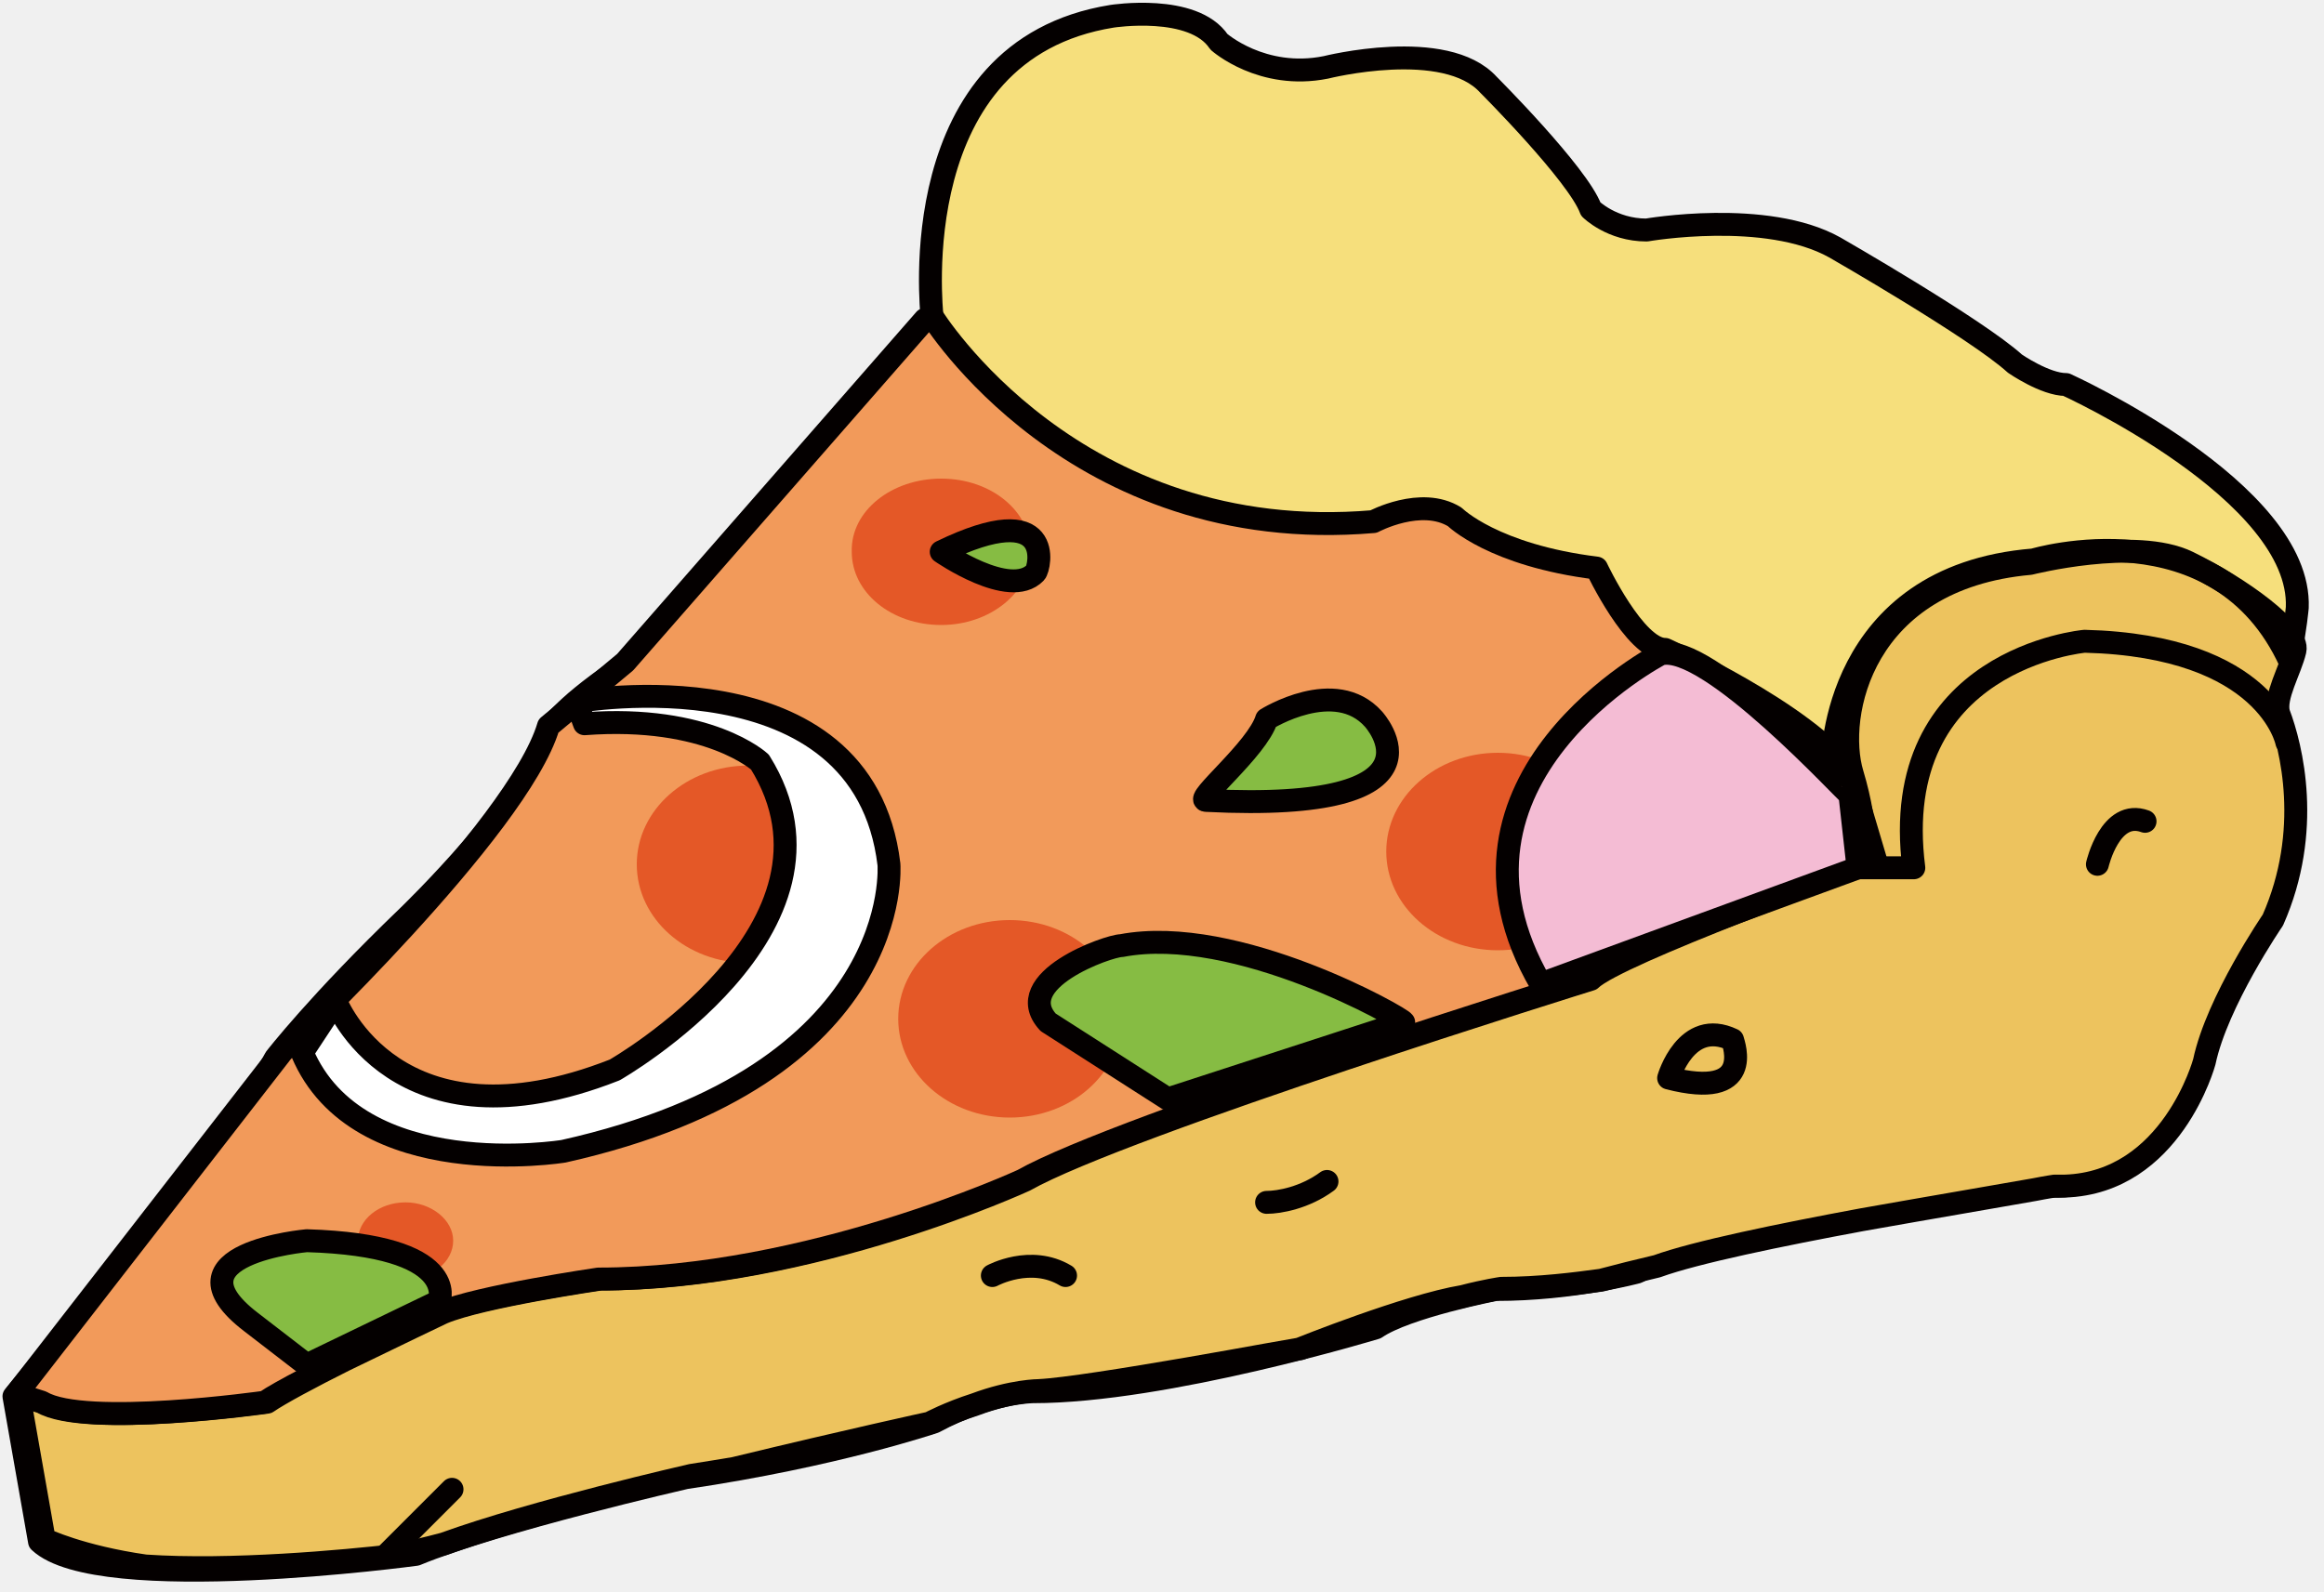
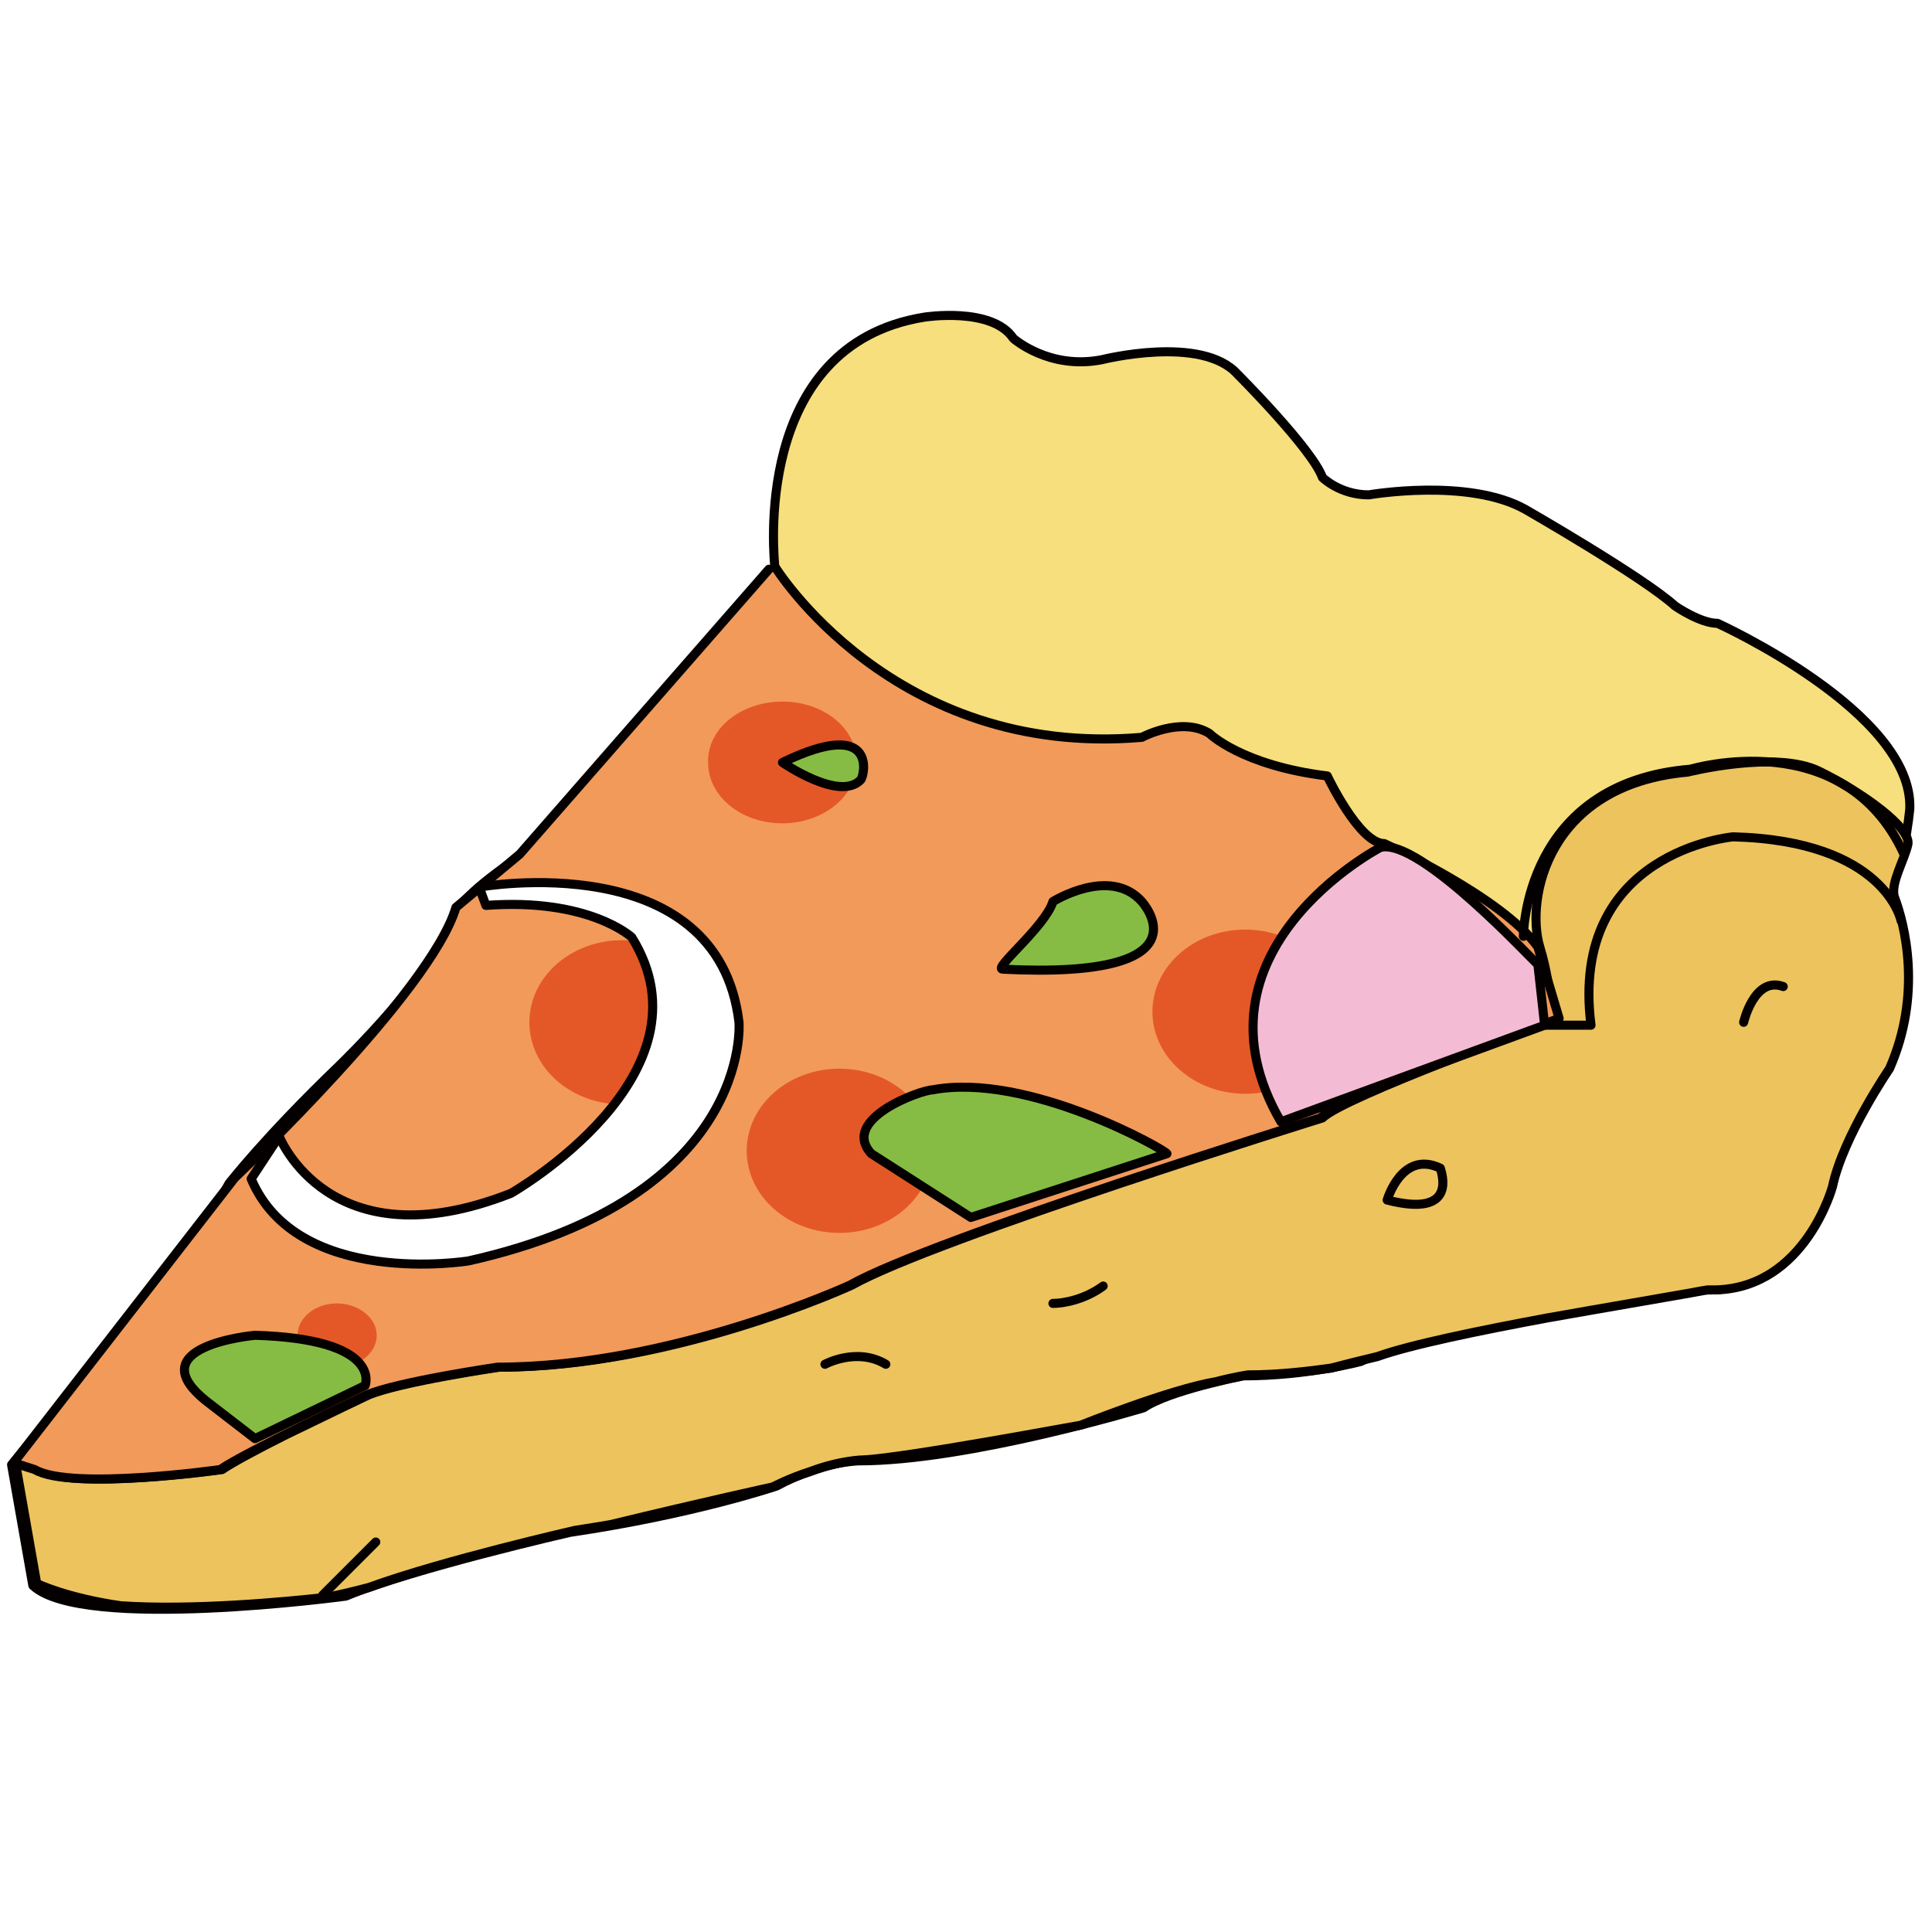
- <svg xmlns="http://www.w3.org/2000/svg" version="1.1" id="Layer_1" x="0px" y="0px" width="200px" height="137px" viewBox="0 0 200 137" style="enable-background:new 0 0 200 137;" xml:space="preserve">
-   <style type="text/css">
- 
- 	.st0{fill:#E45827;}
- 	.st1{fill:#F29A5A;stroke:#040000;stroke-width:1.972;stroke-linecap:round;stroke-linejoin:round;stroke-miterlimit:10;}
- 	.st2{fill:none;stroke:#040000;stroke-width:1.972;stroke-linecap:round;stroke-linejoin:round;stroke-miterlimit:10;}
- 	.st3{fill:#F4BCD4;stroke:#040000;stroke-width:1.972;stroke-linecap:round;stroke-linejoin:round;stroke-miterlimit:10;}
- 	.st4{fill:#FFFFFF;stroke:#040000;stroke-width:1.972;stroke-linecap:round;stroke-linejoin:round;stroke-miterlimit:10;}
- 	.st5{fill:#86BC43;stroke:#040000;stroke-width:1.972;stroke-linecap:round;stroke-linejoin:round;stroke-miterlimit:10;}
- 	.st6{fill:#EDC35E;stroke:#040000;stroke-width:1.972;stroke-linecap:round;stroke-linejoin:round;stroke-miterlimit:10;}
- 	.st7{fill:#F6DF7C;stroke:#040000;stroke-width:1.972;stroke-linecap:round;stroke-linejoin:round;stroke-miterlimit:10;}
- 
- </style>
-   <path class="st7" d="M80.2,27.2c0-0.4-2.6-22.9,15.5-25.8c0,0,7-1.1,9.2,2.2c0,0,3.7,3.3,9.2,2.2c0,0,10.3-2.6,14,1.5  c0,0,7.7,7.7,8.8,10.7c0,0,1.8,1.8,4.8,1.8c0,0,10.3-1.8,16.2,1.5c0,0,12.2,7,15.5,10c0,0,2.6,1.8,4.4,1.8c0,0,20.3,9.2,19.9,19.2  c0,0-0.7,7.7-2.6,7.7c0,0,4.4,9.2,0,19.2c0,0-4.8,7-5.9,12.2c0,0-3,11.1-12.9,10.7c0,0-30.6,4.8-35.4,7.4c0,0-5.5,1.5-12.2,1.5  c0,0-7.7,1.5-10.3,3.3c0,0-18.1,5.5-29.5,5.5c0,0-3.7,0-8.5,2.6c0,0-8.5,2.9-21.4,4.8c0,0-16.2,3.7-23.2,6.6c0,0-27.3,3.7-32.4-1.1  l-2.2-12.5c0,0,20.3-24.7,22.5-29.1c0,0,3.7-4.8,11.4-12.2c0,0,10.7-10.3,12.2-16.2c0,0,1.5-2.2,6.6-5.5  C54.1,57.1,78.8,32.4,80.2,27.2z" />
-   <path class="st6" d="M197.5,56c0.4-1.7-4.7-5.4-9.2-7.6s-13.6,0.1-13.6,0.1c-14.5,1.3-16.8,13.1-15.3,18.1c1.5,5,1,7.8,1,7.8  s-21.3,7.7-23.5,9.9c0,0-40.2,12.5-48.7,17.3c0,0-18.4,8.5-36.5,8.5c0,0-10.3,1.5-13.6,2.9c0,0-4.4,2.1-8.5,4.1  c-2.8,1.4-5.6,2.9-6.6,3.6c0,0-15.5,2.2-19.2,0L2,120l-0.4,0l2.2,12.5c0,0,3.1,1.5,8.7,2.3c7.4,0.5,17.1-0.4,21.5-0.9  c1.4-0.3,2.7-0.6,4.2-1c7.7-2.8,21.3-5.9,21.3-5.9c1.3-0.2,2.5-0.4,3.7-0.6c9.9-2.4,16.8-3.9,16.8-3.9s1.7-0.9,3.9-1.6  c3.2-1.2,5.5-1.2,5.5-1.2c4.3-0.2,22.4-3.6,22.5-3.6c0,0,0,0,0,0c0,0,9.2-3.7,14-4.5c1.9-0.5,3.3-0.7,3.3-0.7c3.3,0,6.4-0.4,8.6-0.7  c1.5-0.4,3.1-0.8,4.8-1.2c3.3-1.2,10.6-2.7,17.6-4c0,0,0,0,0,0s0,0,0,0c6.2-1.1,12.1-2.1,14.9-2.6c1-0.2,1.7-0.3,1.7-0.3  c0.3,0,0.6,0,0.9,0l0,0c0,0,0,0,0,0c9.2-0.3,12-10.7,12-10.7c1.1-5.2,5.9-12.2,5.9-12.2c3.4-7.7,1.6-14.9,0.5-17.8  C195.7,60,197.1,57.7,197.5,56z" />
-   <path class="st1" d="M80.2,27.2c0,0,12.2,19.9,38,17.7c0,0,4.1-2.2,7-0.4c0,0,3.3,3.3,12.2,4.4c0,0,3.3,7,5.9,7  c0,0,12.2,5.5,15.9,10.7l2.2,7.4c0,0-22.5,8.1-24.7,10.3c0,0-40.2,12.5-48.7,17.3c0,0-18.4,8.5-36.5,8.5c0,0-10.3,1.5-13.6,2.9  c0,0-12.5,5.9-15.1,7.7c0,0-15.5,2.2-19.2,0l-2.2-0.7l22.9-29.5c0,0,20.3-19.2,22.9-28l6.6-5.5l25.8-29.5" />
-   <path class="st2" d="M157.7,65.5c0,0,0-15.9,17.3-17.3c0,0,15.9-4.8,22.1,8.8" />
-   <path class="st2" d="M196.8,63.9c0,0-1.6-8.3-17.4-8.7c0,0-17,1.5-14.7,19.5h-4.8" />
-   <path class="st5" d="M103.8,68.9c-1.1,0,4.4-4.4,5.2-7c0,0,5.9-3.7,9.2,0C118.2,61.9,125.6,70,103.8,68.9z" />
-   <path class="st2" d="M143.6,92.8c0,0,1.5-5.2,5.5-3.3C149.2,89.9,151,94.7,143.6,92.8z" />
-   <path class="st2" d="M180.5,74.4c0,0,1.1-4.8,4.1-3.7" />
-   <path class="st2" d="M109,103.5c1.1,0,3.3-0.4,5.2-1.8" />
-   <path class="st2" d="M85.4,109.8c0,0,3.3-1.8,6.3,0" />
-   <line class="st2" x1="38.9" y1="128.2" x2="33.4" y2="133.7" />
-   <path class="st0" d="M81,41.2c4.3,0,7.7,2.8,7.7,6.3c0,3.5-3.5,6.3-7.7,6.3c-4.3,0-7.7-2.8-7.7-6.3C73.2,44,76.7,41.2,81,41.2z" />
-   <path class="st0" d="M34.9,103.5c2.2,0,4.1,1.5,4.1,3.3c0,1.8-1.8,3.3-4.1,3.3c-2.2,0-4.1-1.5-4.1-3.3  C30.8,105,32.6,103.5,34.9,103.5z" />
-   <path class="st0" d="M86.9,79.2c5.3,0,9.6,3.8,9.6,8.5c0,4.7-4.3,8.5-9.6,8.5c-5.3,0-9.6-3.8-9.6-8.5C77.3,83,81.6,79.2,86.9,79.2z" />
-   <ellipse class="st0" cx="128.9" cy="73.3" rx="9.6" ry="8.5" />
-   <path class="st0" d="M64.4,65.9c5.3,0,9.6,3.8,9.6,8.5c0,4.7-4.3,8.5-9.6,8.5c-5.3,0-9.6-3.8-9.6-8.5S59.1,65.9,64.4,65.9z" />
-   <path class="st5" d="M81,47.5c0,0,5.9,4.1,8.1,1.8C89.5,48.9,90.9,42.7,81,47.5z" />
-   <path class="st5" d="M96.5,81.4c-1.1,0-9.6,3-6.3,6.6l10.3,6.6l20.3-6.6C120.8,87.7,106.4,79.5,96.5,81.4z" />
-   <path class="st4" d="M49.6,60.4c0,0,24.7-4.4,26.9,14c0,0,1.5,18.1-28,24.7c0,0-17.7,2.9-22.5-8.5l2.9-4.4c0,0,5.2,13.3,24,5.9  c0,0,21.4-12.2,12.5-26.5c0,0-4.4-4.1-15.1-3.3L49.6,60.4z" />
-   <path class="st5" d="M26.4,106.8c0,0-12.5,1.1-4.8,7l4.8,3.7l11.4-5.5C37.8,112,39.7,107.2,26.4,106.8z" />
-   <path class="st3" d="M142.9,56.3c0,0-20.6,10.7-10.3,28.4l27.3-10l-0.7-6.3C159.1,68.5,147,55.2,142.9,56.3z" />
+ <svg xmlns="http://www.w3.org/2000/svg" width="420" height="420" viewBox="0 0 420 420" fill="none">
+   <rect width="420" height="420" fill="white" />
+   <path d="M168.42 123.12C168.42 122.28 162.96 75.03 200.97 68.94C200.97 68.94 215.67 66.63 220.29 73.56C220.29 73.56 228.06 80.49 239.61 78.18C239.61 78.18 261.24 72.72 269.01 81.33C269.01 81.33 285.18 97.5 287.49 103.8C287.49 103.8 291.27 107.58 297.57 107.58C297.57 107.58 319.2 103.8 331.59 110.73C331.59 110.73 357.21 125.43 364.14 131.73C364.14 131.73 369.6 135.51 373.38 135.51C373.38 135.51 416.01 154.83 415.17 175.83C415.17 175.83 413.7 192 409.71 192C409.71 192 418.95 211.32 409.71 232.32C409.71 232.32 399.63 247.02 397.32 257.94C397.32 257.94 391.02 281.25 370.23 280.41C370.23 280.41 305.97 290.49 295.89 295.95C295.89 295.95 284.34 299.1 270.27 299.1C270.27 299.1 254.1 302.25 248.64 306.03C248.64 306.03 210.63 317.58 186.69 317.58C186.69 317.58 178.92 317.58 168.84 323.04C168.84 323.04 150.99 329.13 123.9 333.12C123.9 333.12 89.88 340.89 75.18 346.98C75.18 346.98 17.85 354.75 7.14 344.67L2.52 318.42C2.52 318.42 45.15 266.55 49.77 257.31C49.77 257.31 57.54 247.23 73.71 231.69C73.71 231.69 96.18 210.06 99.33 197.67C99.33 197.67 102.48 193.05 113.19 186.12C113.61 185.91 165.48 134.04 168.42 123.12Z" fill="#F6DF7C" stroke="#040000" stroke-width="1.972" stroke-miterlimit="10" stroke-linecap="round" stroke-linejoin="round" />
+   <path d="M414.75 183.6C415.59 180.03 404.88 172.26 395.43 167.64C385.98 163.02 366.87 167.85 366.87 167.85C336.42 170.58 331.59 195.36 334.74 205.86C337.89 216.36 336.84 222.24 336.84 222.24C336.84 222.24 292.11 238.41 287.49 243.03C287.49 243.03 203.07 269.28 185.22 279.36C185.22 279.36 146.58 297.21 108.57 297.21C108.57 297.21 86.94 300.36 80.01 303.3C80.01 303.3 70.77 307.71 62.16 311.91C56.28 314.85 50.4 318 48.3 319.47C48.3 319.47 15.75 324.09 7.98 319.47L4.2 318H3.36L7.98 344.25C7.98 344.25 14.49 347.4 26.25 349.08C41.79 350.13 62.16 348.24 71.4 347.19C74.34 346.56 77.07 345.93 80.22 345.09C96.39 339.21 124.95 332.7 124.95 332.7C127.68 332.28 130.2 331.86 132.72 331.44C153.51 326.4 168 323.25 168 323.25C168 323.25 171.57 321.36 176.19 319.89C182.91 317.37 187.74 317.37 187.74 317.37C196.77 316.95 234.78 309.81 234.99 309.81C234.99 309.81 254.31 302.04 264.39 300.36C268.38 299.31 271.32 298.89 271.32 298.89C278.25 298.89 284.76 298.05 289.38 297.42C292.53 296.58 295.89 295.74 299.46 294.9C306.39 292.38 321.72 289.23 336.42 286.5C349.44 284.19 361.83 282.09 367.71 281.04C369.81 280.62 371.28 280.41 371.28 280.41C371.91 280.41 372.54 280.41 373.17 280.41C392.49 279.78 398.37 257.94 398.37 257.94C400.68 247.02 410.76 232.32 410.76 232.32C417.9 216.15 414.12 201.03 411.81 194.94C410.97 192 413.91 187.17 414.75 183.6Z" fill="#EDC35E" stroke="#040000" stroke-width="1.972" stroke-miterlimit="10" stroke-linecap="round" stroke-linejoin="round" />
+   <path d="M168.42 123.12C168.42 123.12 194.04 164.91 248.22 160.29C248.22 160.29 256.83 155.67 262.92 159.45C262.92 159.45 269.85 166.38 288.54 168.69C288.54 168.69 295.47 183.39 300.93 183.39C300.93 183.39 326.55 194.94 334.32 205.86L338.94 221.4C338.94 221.4 291.69 238.41 287.07 243.03C287.07 243.03 202.65 269.28 184.8 279.36C184.8 279.36 146.16 297.21 108.15 297.21C108.15 297.21 86.52 300.36 79.59 303.3C79.59 303.3 53.34 315.69 47.88 319.47C47.88 319.47 15.33 324.09 7.56 319.47L2.94 318L51.03 256.05C51.03 256.05 93.66 215.73 99.12 197.25L112.98 185.7L167.16 123.75" fill="#F29A5A" />
+   <path d="M168.42 123.12C168.42 123.12 194.04 164.91 248.22 160.29C248.22 160.29 256.83 155.67 262.92 159.45C262.92 159.45 269.85 166.38 288.54 168.69C288.54 168.69 295.47 183.39 300.93 183.39C300.93 183.39 326.55 194.94 334.32 205.86L338.94 221.4C338.94 221.4 291.69 238.41 287.07 243.03C287.07 243.03 202.65 269.28 184.8 279.36C184.8 279.36 146.16 297.21 108.15 297.21C108.15 297.21 86.52 300.36 79.59 303.3C79.59 303.3 53.34 315.69 47.88 319.47C47.88 319.47 15.33 324.09 7.56 319.47L2.94 318L51.03 256.05C51.03 256.05 93.66 215.73 99.12 197.25L112.98 185.7L167.16 123.75" stroke="#040000" stroke-width="1.972" stroke-miterlimit="10" stroke-linecap="round" stroke-linejoin="round" />
+   <path d="M331.17 203.55C331.17 203.55 331.17 170.16 367.5 167.22C367.5 167.22 400.89 157.14 413.91 185.7" stroke="#040000" stroke-width="1.972" stroke-miterlimit="10" stroke-linecap="round" stroke-linejoin="round" />
+   <path d="M413.28 200.19C413.28 200.19 409.92 182.76 376.74 181.92C376.74 181.92 341.04 185.07 345.87 222.87H335.79" stroke="#040000" stroke-width="1.972" stroke-miterlimit="10" stroke-linecap="round" stroke-linejoin="round" />
+   <path d="M217.98 210.69C215.67 210.69 227.22 201.45 228.9 195.99C228.9 195.99 241.29 188.22 248.22 195.99C248.22 195.99 263.76 213 217.98 210.69Z" fill="#86BC43" stroke="#040000" stroke-width="1.972" stroke-miterlimit="10" stroke-linecap="round" stroke-linejoin="round" />
+   <path d="M301.56 260.88C301.56 260.88 304.71 249.96 313.11 253.95C313.32 254.79 317.1 264.87 301.56 260.88Z" stroke="#040000" stroke-width="1.972" stroke-miterlimit="10" stroke-linecap="round" stroke-linejoin="round" />
+   <path d="M379.05 222.24C379.05 222.24 381.36 212.16 387.66 214.47" stroke="#040000" stroke-width="1.972" stroke-miterlimit="10" stroke-linecap="round" stroke-linejoin="round" />
+   <path d="M228.9 283.35C231.21 283.35 235.83 282.51 239.82 279.57" stroke="#040000" stroke-width="1.972" stroke-miterlimit="10" stroke-linecap="round" stroke-linejoin="round" />
+   <path d="M179.34 296.58C179.34 296.58 186.27 292.8 192.57 296.58" stroke="#040000" stroke-width="1.972" stroke-miterlimit="10" stroke-linecap="round" stroke-linejoin="round" />
+   <path d="M81.69 335.22L70.14 346.77" stroke="#040000" stroke-width="1.972" stroke-miterlimit="10" stroke-linecap="round" stroke-linejoin="round" />
+   <path d="M170.1 152.52C179.13 152.52 186.27 158.4 186.27 165.75C186.27 173.1 178.92 178.98 170.1 178.98C161.07 178.98 153.93 173.1 153.93 165.75C153.72 158.4 161.07 152.52 170.1 152.52Z" fill="#E45827" />
+   <path d="M73.29 283.35C77.91 283.35 81.9 286.5 81.9 290.28C81.9 294.06 78.12 297.21 73.29 297.21C68.67 297.21 64.68 294.06 64.68 290.28C64.68 286.5 68.46 283.35 73.29 283.35Z" fill="#E45827" />
+   <path d="M182.49 232.32C193.62 232.32 202.65 240.3 202.65 250.17C202.65 260.04 193.62 268.02 182.49 268.02C171.36 268.02 162.33 260.04 162.33 250.17C162.33 240.3 171.36 232.32 182.49 232.32Z" fill="#E45827" />
+   <path d="M270.69 237.78C281.824 237.78 290.85 229.788 290.85 219.93C290.85 210.072 281.824 202.08 270.69 202.08C259.556 202.08 250.53 210.072 250.53 219.93C250.53 229.788 259.556 237.78 270.69 237.78Z" fill="#E45827" />
+   <path d="M135.24 204.39C146.37 204.39 155.4 212.37 155.4 222.24C155.4 232.11 146.37 240.09 135.24 240.09C124.11 240.09 115.08 232.11 115.08 222.24C115.08 212.37 124.11 204.39 135.24 204.39Z" fill="#E45827" />
+   <path d="M170.1 165.75C170.1 165.75 182.49 174.36 187.11 169.53C187.95 168.69 190.89 155.67 170.1 165.75Z" fill="#86BC43" stroke="#040000" stroke-width="1.972" stroke-miterlimit="10" stroke-linecap="round" stroke-linejoin="round" />
+   <path d="M202.65 236.94C200.34 236.94 182.49 243.24 189.42 250.8L211.05 264.66L253.68 250.8C253.68 250.17 223.44 232.95 202.65 236.94Z" fill="#86BC43" stroke="#040000" stroke-width="1.972" stroke-miterlimit="10" stroke-linecap="round" stroke-linejoin="round" />
+   <path d="M104.16 192.84C104.16 192.84 156.03 183.6 160.65 222.24C160.65 222.24 163.8 260.25 101.85 274.11C101.85 274.11 64.68 280.2 54.6 256.26L60.69 247.02C60.69 247.02 71.61 274.95 111.09 259.41C111.09 259.41 156.03 233.79 137.34 203.76C137.34 203.76 128.1 195.15 105.63 196.83L104.16 192.84Z" fill="white" stroke="#040000" stroke-width="1.972" stroke-miterlimit="10" stroke-linecap="round" stroke-linejoin="round" />
+   <path d="M55.44 290.28C55.44 290.28 29.19 292.59 45.36 304.98L55.44 312.75L79.38 301.2C79.38 301.2 83.37 291.12 55.44 290.28Z" fill="#86BC43" stroke="#040000" stroke-width="1.972" stroke-miterlimit="10" stroke-linecap="round" stroke-linejoin="round" />
+   <path d="M300.09 184.23C300.09 184.23 256.83 206.7 278.46 243.87L335.79 222.87L334.32 209.64C334.11 209.85 308.7 181.92 300.09 184.23Z" fill="#F4BCD4" stroke="#040000" stroke-width="1.972" stroke-miterlimit="10" stroke-linecap="round" stroke-linejoin="round" />
</svg>
